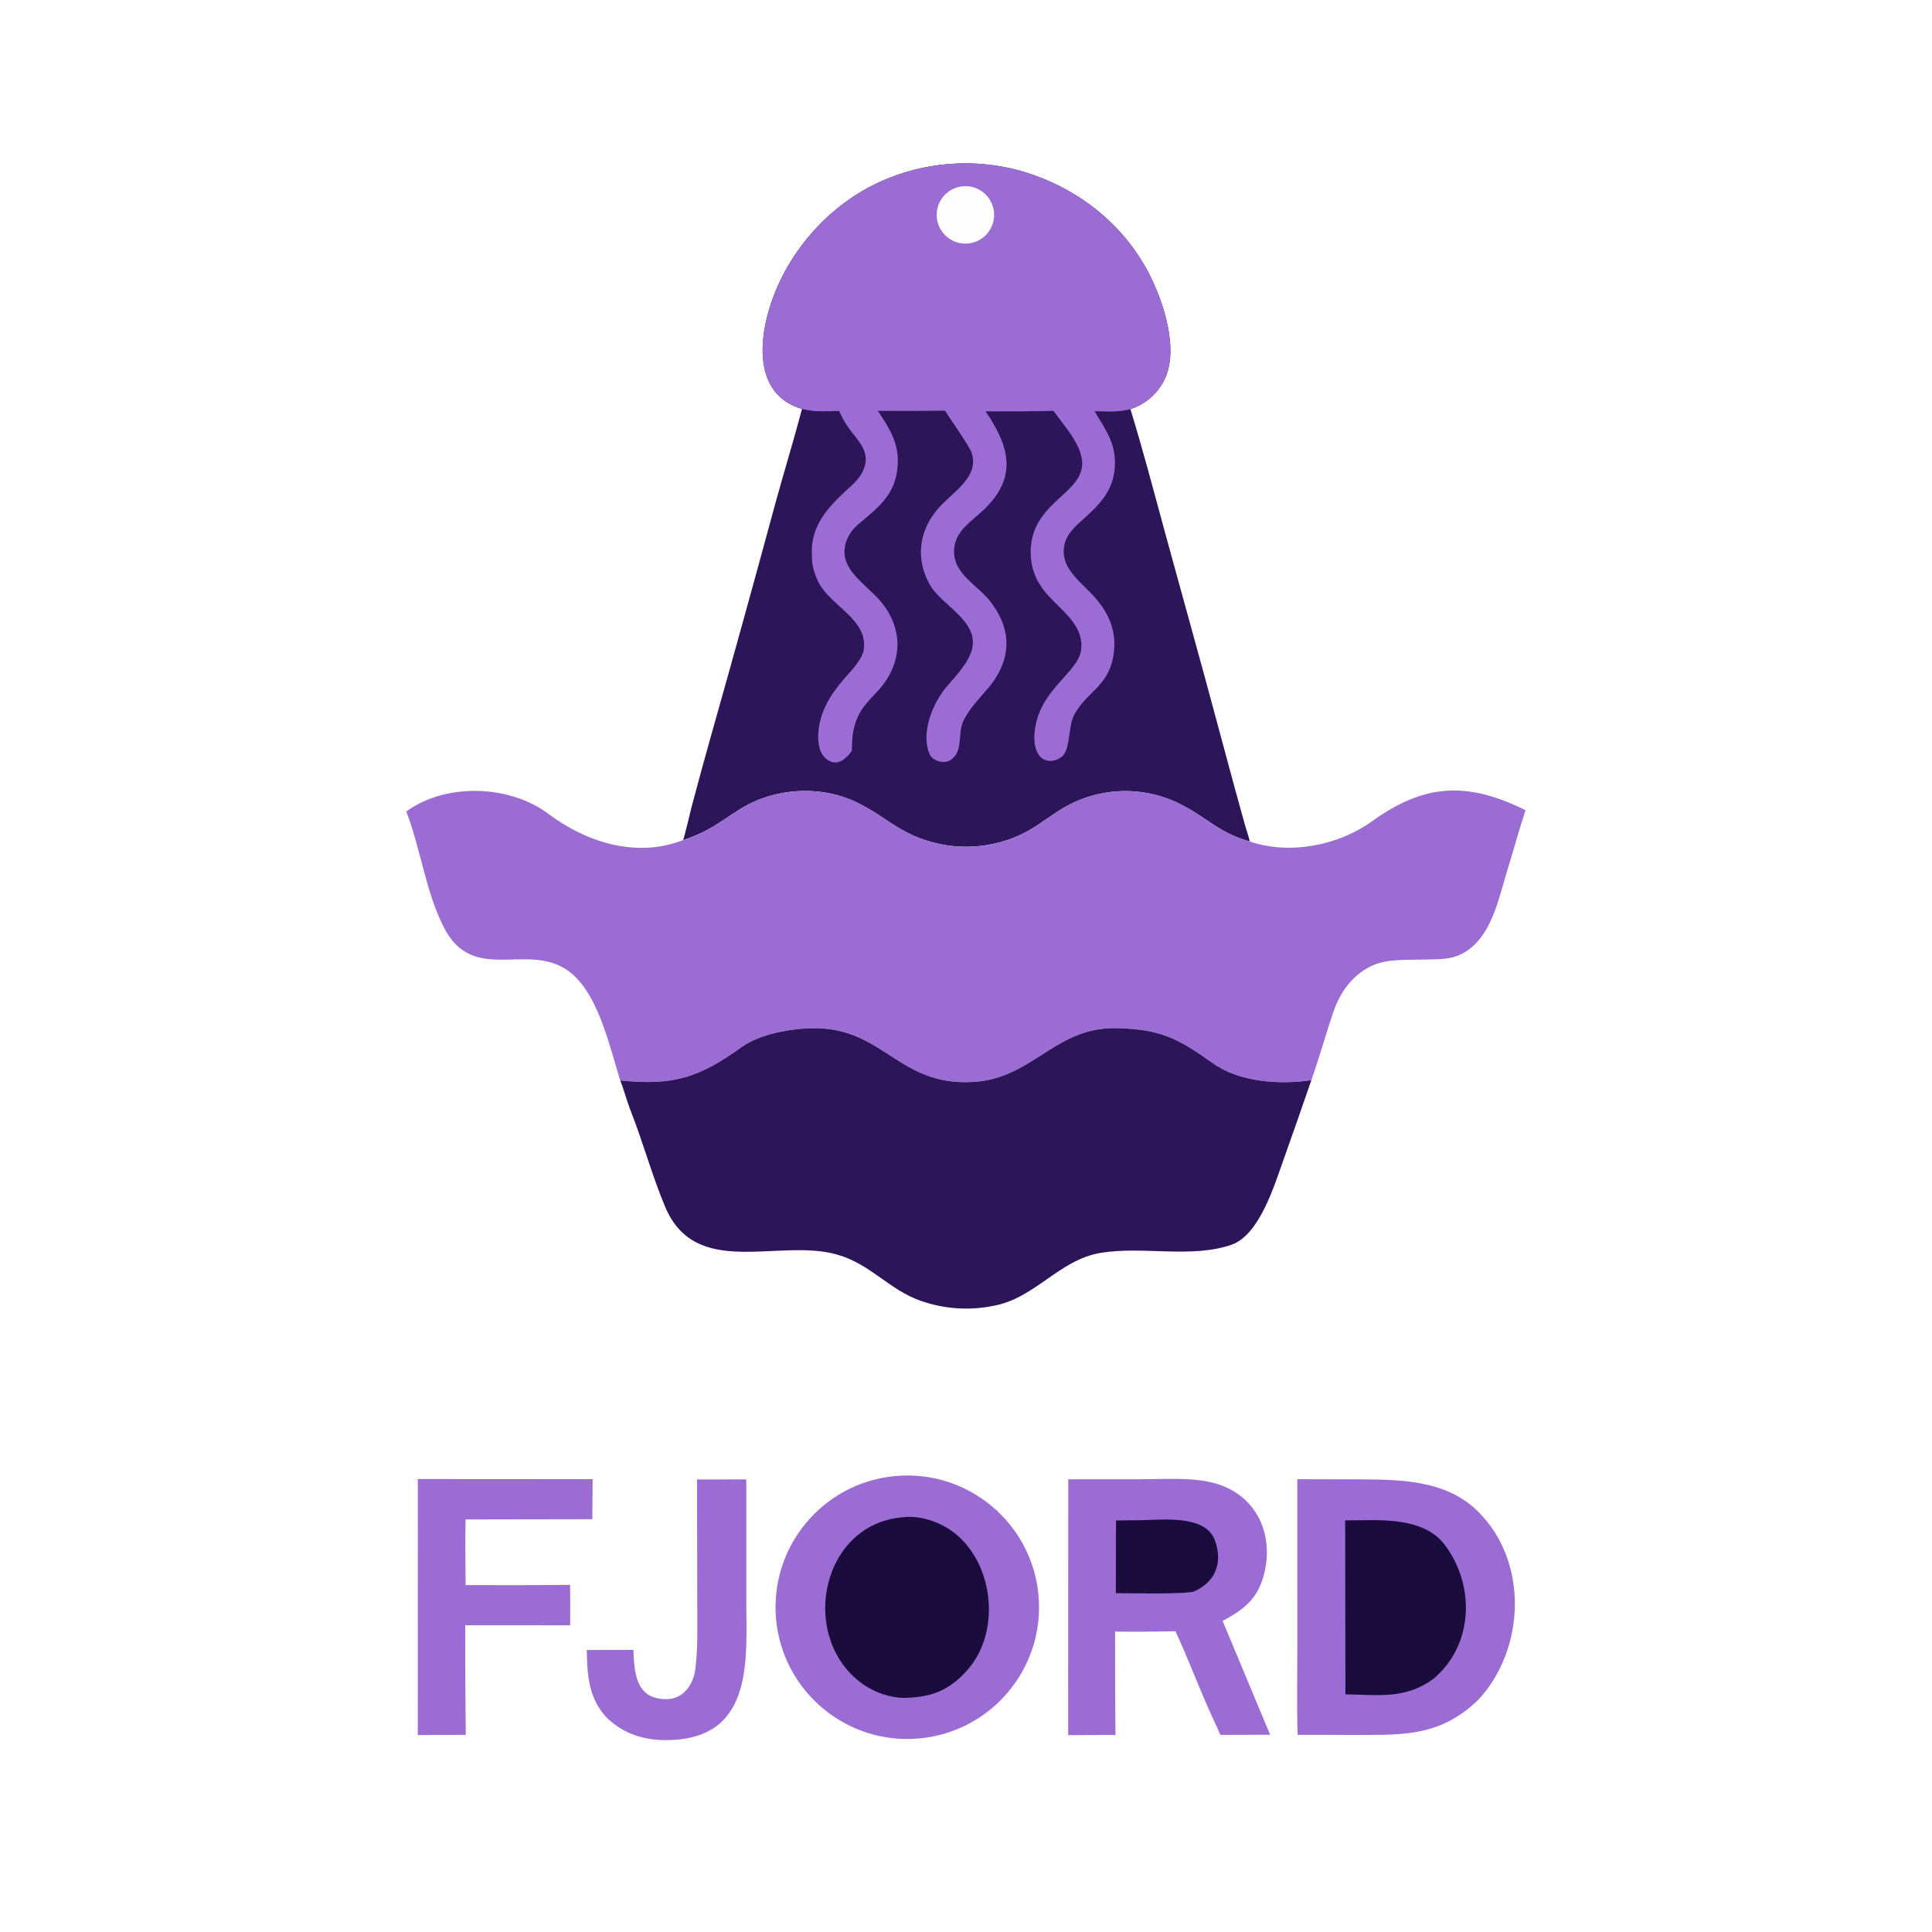
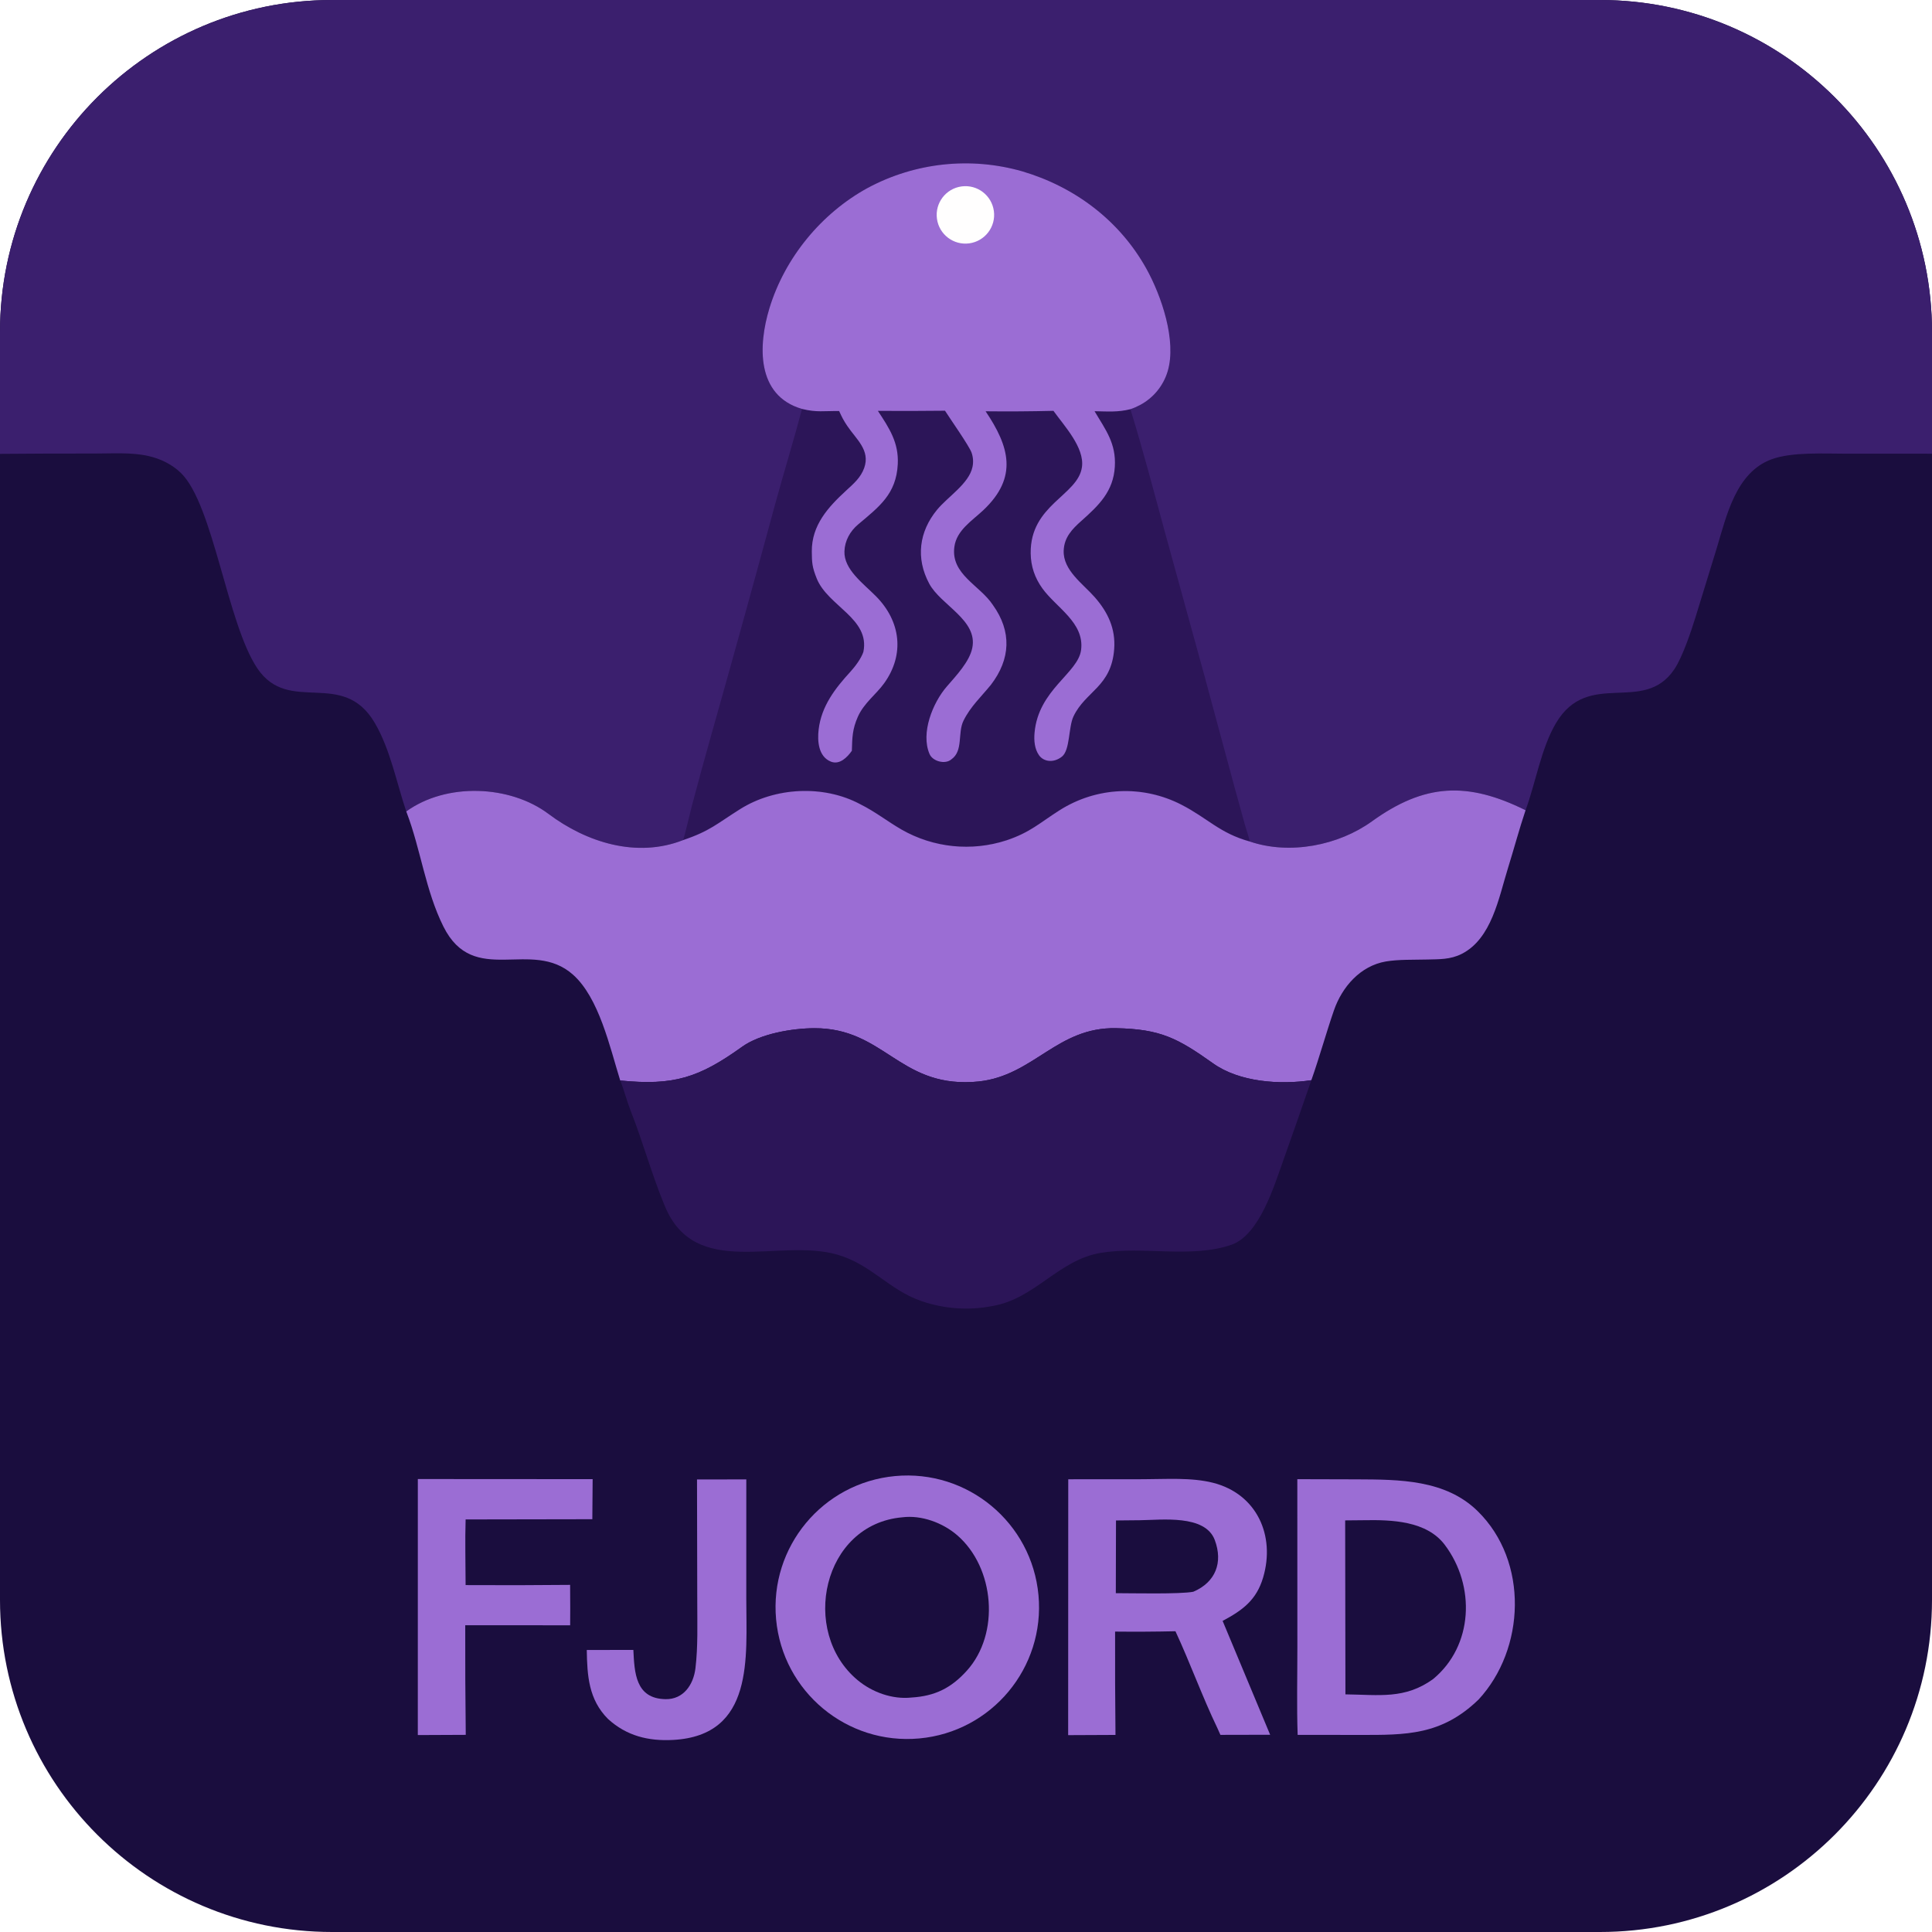
<svg xmlns="http://www.w3.org/2000/svg" width="1024" height="1024" viewBox="0 0 1024 1024">
  <defs>
    <clipPath id="c">
-       <rect width="1024" height="1024" rx="202" ry="202" />
+       <rect width="1024" height="1024" rx="176" ry="176" />
    </clipPath>
  </defs>
  <g clip-path="url(#c)">
+     <path fill="#1A0D3E" d="M0 0L178.155 0L846.74 0L1024 0L1024 176.785L1024 240.476L1024 845.436L1024 1024L844.908 1024L180.124 1024L0 1024L0 846.279L0 240.564L0 178.626L0 0Z" />
+     <path fill="#3B1F6E" d="M0 0L178.155 0L846.74 0L1024 0L1024 176.785L1024 240.476L978.24 240.465C966.69 240.47 949.709 239.478 938.955 243.436C920.094 250.378 915.139 273.22 909.957 290.367L898.694 326.997C896.335 334.64 891.726 348.343 887.426 354.728C871.069 379.018 841.916 354.291 824.719 383.235C816.847 396.484 813.912 415.011 808.579 429.435C777.733 414.15 755.055 415.219 727.127 435.347C709.421 448.107 683.599 453.227 662.419 446.02C646.466 441.629 640.178 433.715 626.238 426.539C605.579 415.904 581.153 417.039 561.569 429.471C551.147 436.088 546.046 441.194 533.474 445.387C514.955 451.43 494.744 449.359 477.836 439.687C470.111 435.207 464.067 430.307 455.889 426.219C436.519 415.882 410.824 417.194 392.256 428.865C379.968 436.59 376.224 440.516 362.044 445.274C337.411 454.942 310.767 446.433 290.764 431.416C270.261 416.022 236.583 414.691 215.322 430.088C210.165 414.76 206.868 397.186 198.635 383.153C181.57 354.064 153.136 379.223 136.35 354.176C120.429 330.42 113.09 267.599 95.981 250.776C91.251 246.126 85.122 243.164 78.695 241.699C69.53 239.609 59.099 240.418 49.742 240.385C33.161 240.359 16.58 240.418 0 240.564L0 178.626L0 0Z" />
    <path fill="#2C1558" d="M425.085 216.744C400.687 209.65 401.875 182.911 407.791 163.448C415.982 136.504 435.465 112.943 459.966 99.57C485.094 86.107 514.481 82.971 541.885 90.827C569.561 99.006 593.347 116.814 607.552 142.313C615.522 156.619 623.765 180.534 618.877 196.851C616.568 204.519 611.286 210.945 604.208 214.692C602.585 215.539 600.895 216.309 599.154 216.874C605.852 238.644 611.577 260.549 617.56 282.521L638.497 358.587L654.039 416.158L659.761 436.905C660.467 439.429 661.969 443.776 662.419 446.02C646.466 441.629 640.178 433.715 626.238 426.539C605.579 415.904 581.153 417.039 561.569 429.471C551.147 436.088 546.046 441.194 533.474 445.387C514.955 451.43 494.744 449.359 477.836 439.687C470.111 435.207 464.067 430.307 455.889 426.219C436.519 415.882 410.824 417.194 392.256 428.865C379.968 436.59 376.224 440.516 362.044 445.274C362.768 443.646 365.922 430.127 366.605 427.501C370.036 414.519 373.579 401.567 377.236 388.646C388.74 347.936 400.022 307.163 411.083 266.33C415.593 249.954 420.787 233.013 425.085 216.744Z" />
    <path fill="#9B6DD4" d="M425.085 216.744C400.687 209.65 401.875 182.911 407.791 163.448C415.982 136.504 435.465 112.943 459.966 99.57C485.094 86.107 514.481 82.971 541.885 90.827C569.561 99.006 593.347 116.814 607.552 142.313C615.522 156.619 623.765 180.534 618.877 196.851C616.568 204.519 611.286 210.945 604.208 214.692C602.585 215.539 600.895 216.309 599.154 216.874C592.49 218.569 586.979 218.067 580.128 217.949C586.126 228.007 591.612 235.061 590.884 247.359C590.11 260.441 582.441 267.818 573.197 276.037C568.229 280.455 564.024 284.806 563.774 291.887C563.408 302.28 574.01 309.441 580.205 316.488C587.218 324.466 591.355 333.245 590.539 344.037C589.021 364.099 575.341 366.273 568.971 379.705C566.252 385.438 567.224 397.516 562.862 401.013C560.799 402.667 558.106 403.642 555.451 403.201C553.524 402.881 551.84 401.901 550.704 400.301C548.316 396.939 547.979 392.422 548.327 388.441C550.338 365.456 571.43 356.874 573.004 344.445C574.838 329.958 559.785 322.051 552.452 311.826C548.453 306.25 546.37 300.161 546.284 293.28C545.961 267.433 571.361 262.672 573.456 247.558C574.892 237.199 564.035 225.702 558.344 217.75C546.362 218.041 534.376 218.121 522.391 217.991C534.865 236.517 539.799 252.844 521.188 270.397C515.188 276.057 507.037 281.025 505.84 289.804C503.842 304.466 519.38 310.188 526.248 320.653C536.333 334.708 535.654 349.33 525.196 362.973C520.014 369.343 514.407 374.449 510.69 381.939C507.444 388.479 510.686 397.992 504.234 402.48C501.045 405.276 494.394 403.589 492.702 399.695C487.861 388.56 494.383 372.466 501.794 363.909C506.976 357.926 513.772 350.746 515.305 343.546C518.477 328.644 498.569 320.757 492.493 309.312C485.297 295.879 487.116 281.844 496.593 270.267C502.344 263.243 513.556 256.402 515.437 247.508C515.974 244.994 515.813 242.381 514.97 239.952C513.731 236.387 503.716 222.17 500.867 217.689C489.01 217.823 477.152 217.849 465.294 217.768C471.395 227.02 476.399 234.629 475.84 245.966C475.055 261.87 465.996 268.553 454.788 277.999C450.61 281.52 447.764 286.533 447.569 292.215C447.239 301.824 457.479 309.156 464.29 316.034C477.385 329.258 479.62 346.848 468.609 362.157C464.361 368.065 457.882 372.64 454.665 379.929C451.764 386.503 451.705 390.866 451.504 397.918C449.141 401.309 445.021 405.558 440.368 403.672C433.739 400.986 433.163 392.745 433.904 386.593C435.399 374.177 442.656 364.841 450.821 355.934C453.242 353.277 456.42 349.056 457.607 345.534C461.255 327.815 438.8 321.304 432.899 306.655C430.419 300.499 430.32 298.124 430.276 292.302C430.17 278.326 438.959 268.744 448.666 259.832C452.438 256.369 456.218 253.136 458.039 248.034C461.401 238.615 453.786 232.801 449.054 225.726C447.006 222.664 446.29 221.196 444.758 217.862C436.77 217.747 432.955 218.678 425.085 216.744Z" />
    <path fill="#FFFEFE" d="M509.661 98.806C517.987 97.689 525.645 103.527 526.773 111.852C527.9 120.178 522.071 127.843 513.747 128.98C505.409 130.12 497.728 124.278 496.598 115.939C495.469 107.599 501.32 99.925 509.661 98.806Z" />
    <path fill="#9B6DD4" d="M662.419 446.02C683.599 453.227 709.421 448.107 727.127 435.347C755.055 415.219 777.733 414.15 808.579 429.435C805.156 439.633 802.423 449.965 799.197 460.321C794.362 475.844 790.627 497.562 774.699 505.599C768.665 508.643 762.784 508.393 756.369 508.566C749.514 508.751 741.162 508.466 734.546 509.598C721.04 511.91 711.325 523.022 707.001 535.554C702.802 547.723 699.361 560.285 695.046 572.52C678.385 575.032 656.992 573.573 643.033 563.659C624.173 550.263 615.163 545.443 591.536 544.959C560.279 544.318 547.934 570.021 518.87 573.192C517.654 573.324 516.435 573.421 515.215 573.485C476.364 575.538 468.269 544.882 431.627 544.971C419.879 545 402.948 547.91 393.358 554.791C370.503 571.19 357.134 575.552 328.725 572.678C323.172 554.759 317.483 528.862 303.715 516.607C281.699 497.012 251.175 523.501 235 491.052C225.497 471.99 222.998 450.205 215.54 430.648L215.322 430.088C236.583 414.691 270.261 416.022 290.764 431.416C310.767 446.433 337.411 454.942 362.044 445.274C376.224 440.516 379.968 436.59 392.256 428.865C410.824 417.194 436.519 415.882 455.889 426.219C464.067 430.307 470.111 435.207 477.836 439.687C494.744 449.359 514.955 451.43 533.474 445.387C546.046 441.194 551.147 436.088 561.569 429.471C581.153 417.039 605.579 415.904 626.238 426.539C640.178 433.715 646.466 441.629 662.419 446.02Z" />
    <path fill="#2C1558" d="M328.725 572.678C357.134 575.552 370.503 571.19 393.358 554.791C402.948 547.91 419.879 545 431.627 544.971C468.269 544.882 476.364 575.538 515.215 573.485C516.435 573.421 517.654 573.324 518.87 573.192C547.934 570.021 560.279 544.318 591.536 544.959C615.163 545.443 624.173 550.263 643.033 563.659C656.992 573.573 678.385 575.032 695.046 572.52C690.181 586.67 685.239 600.792 680.22 614.888C675.376 628.404 667.637 654.327 652.871 659.689C631.567 667.148 605.684 660.324 583.391 664.054C560.993 667.802 548.659 688.321 526.069 692.211C513.471 694.706 500.416 693.768 488.216 689.541C471.084 683.604 461.735 670.124 443.745 664.969C412.557 656.031 368.664 678.38 352.417 639.355C345.358 622.399 340.929 605.652 334.227 588.649C332.213 583.52 330.789 577.755 328.725 572.678Z" />
    <path fill="#9B6DD4" d="M474.434 782.344C512.854 778.781 546.881 807.053 550.417 845.475C553.952 883.897 525.655 917.904 487.23 921.412C448.845 924.916 414.88 896.654 411.348 858.271C407.817 819.888 436.054 785.903 474.434 782.344Z" />
    <path fill="#1A0D3E" d="M478.273 804.199C488.388 802.924 499.68 807.076 507.38 813.742C527.168 830.871 530.155 865.834 512.476 885.464C504.17 894.687 495.567 898.965 483.124 899.723C472.95 900.818 462.252 896.927 454.511 890.469C423.792 864.844 435.949 807.869 478.273 804.199Z" />
    <path fill="#9B6DD4" d="M687.607 783.996L719.098 784.082C741.66 784.174 766.12 784.183 783.191 800.928C810.38 827.597 808.423 874.091 783.651 900.815C764.052 919.757 745.39 919.604 720.458 919.547L687.783 919.519C687.256 904.862 687.641 887.462 687.634 872.647L687.607 783.996Z" />
    <path fill="#1A0D3E" d="M722.952 805.745C737.632 805.487 756.154 806.031 765.791 818.841C782.169 840.614 780.885 872.328 759.584 889.936C744.639 900.725 731.045 898.273 713.106 898.043L712.964 805.84L722.952 805.745Z" />
    <path fill="#9B6DD4" d="M566.196 784.045L605.9 784.014C617.841 784.006 631.431 782.96 643.027 785.93C666.154 791.853 676.056 813.913 669.487 836.1C665.949 848.049 658.645 853.448 648.013 859.111L673.203 919.459L646.845 919.517L645.206 915.86C637.333 899.511 630.803 881.364 623.013 864.595C612.352 864.828 601.688 864.889 591.024 864.778C590.971 883.035 591.04 901.292 591.231 919.548L566.144 919.661L566.196 784.045Z" />
    <path fill="#1A0D3E" d="M604.145 805.75C615.662 805.633 638.729 802.602 643.85 816.231C648.307 828.093 644.334 838.604 632.465 843.66C625.482 845.017 599.854 844.425 591.404 844.416L591.5 805.873L604.145 805.75Z" />
    <path fill="#9B6DD4" d="M221.461 783.922L314.115 783.979L313.946 805.217L246.791 805.335C246.425 816.183 246.766 829.128 246.783 840.128C265.246 840.238 283.71 840.201 302.173 840.016L302.234 852.221L302.195 861.435L246.586 861.414C246.539 880.779 246.631 900.143 246.863 919.507L221.45 919.619L221.461 783.922Z" />
    <path fill="#9B6DD4" d="M369.431 784.134L395.555 784.119L395.545 847.292C395.551 878.275 399.928 919.848 356.781 922.197C343.672 922.91 332.119 920.077 322.261 911.088C311.988 900.777 311.212 888.184 311.003 874.514L335.695 874.506C336.295 886.311 336.677 900.309 352.728 900.594C362.265 900.763 367.558 892.916 368.605 884.188C369.986 872.675 369.553 860.678 369.562 849.011L369.431 784.134Z" />
  </g>
</svg>
